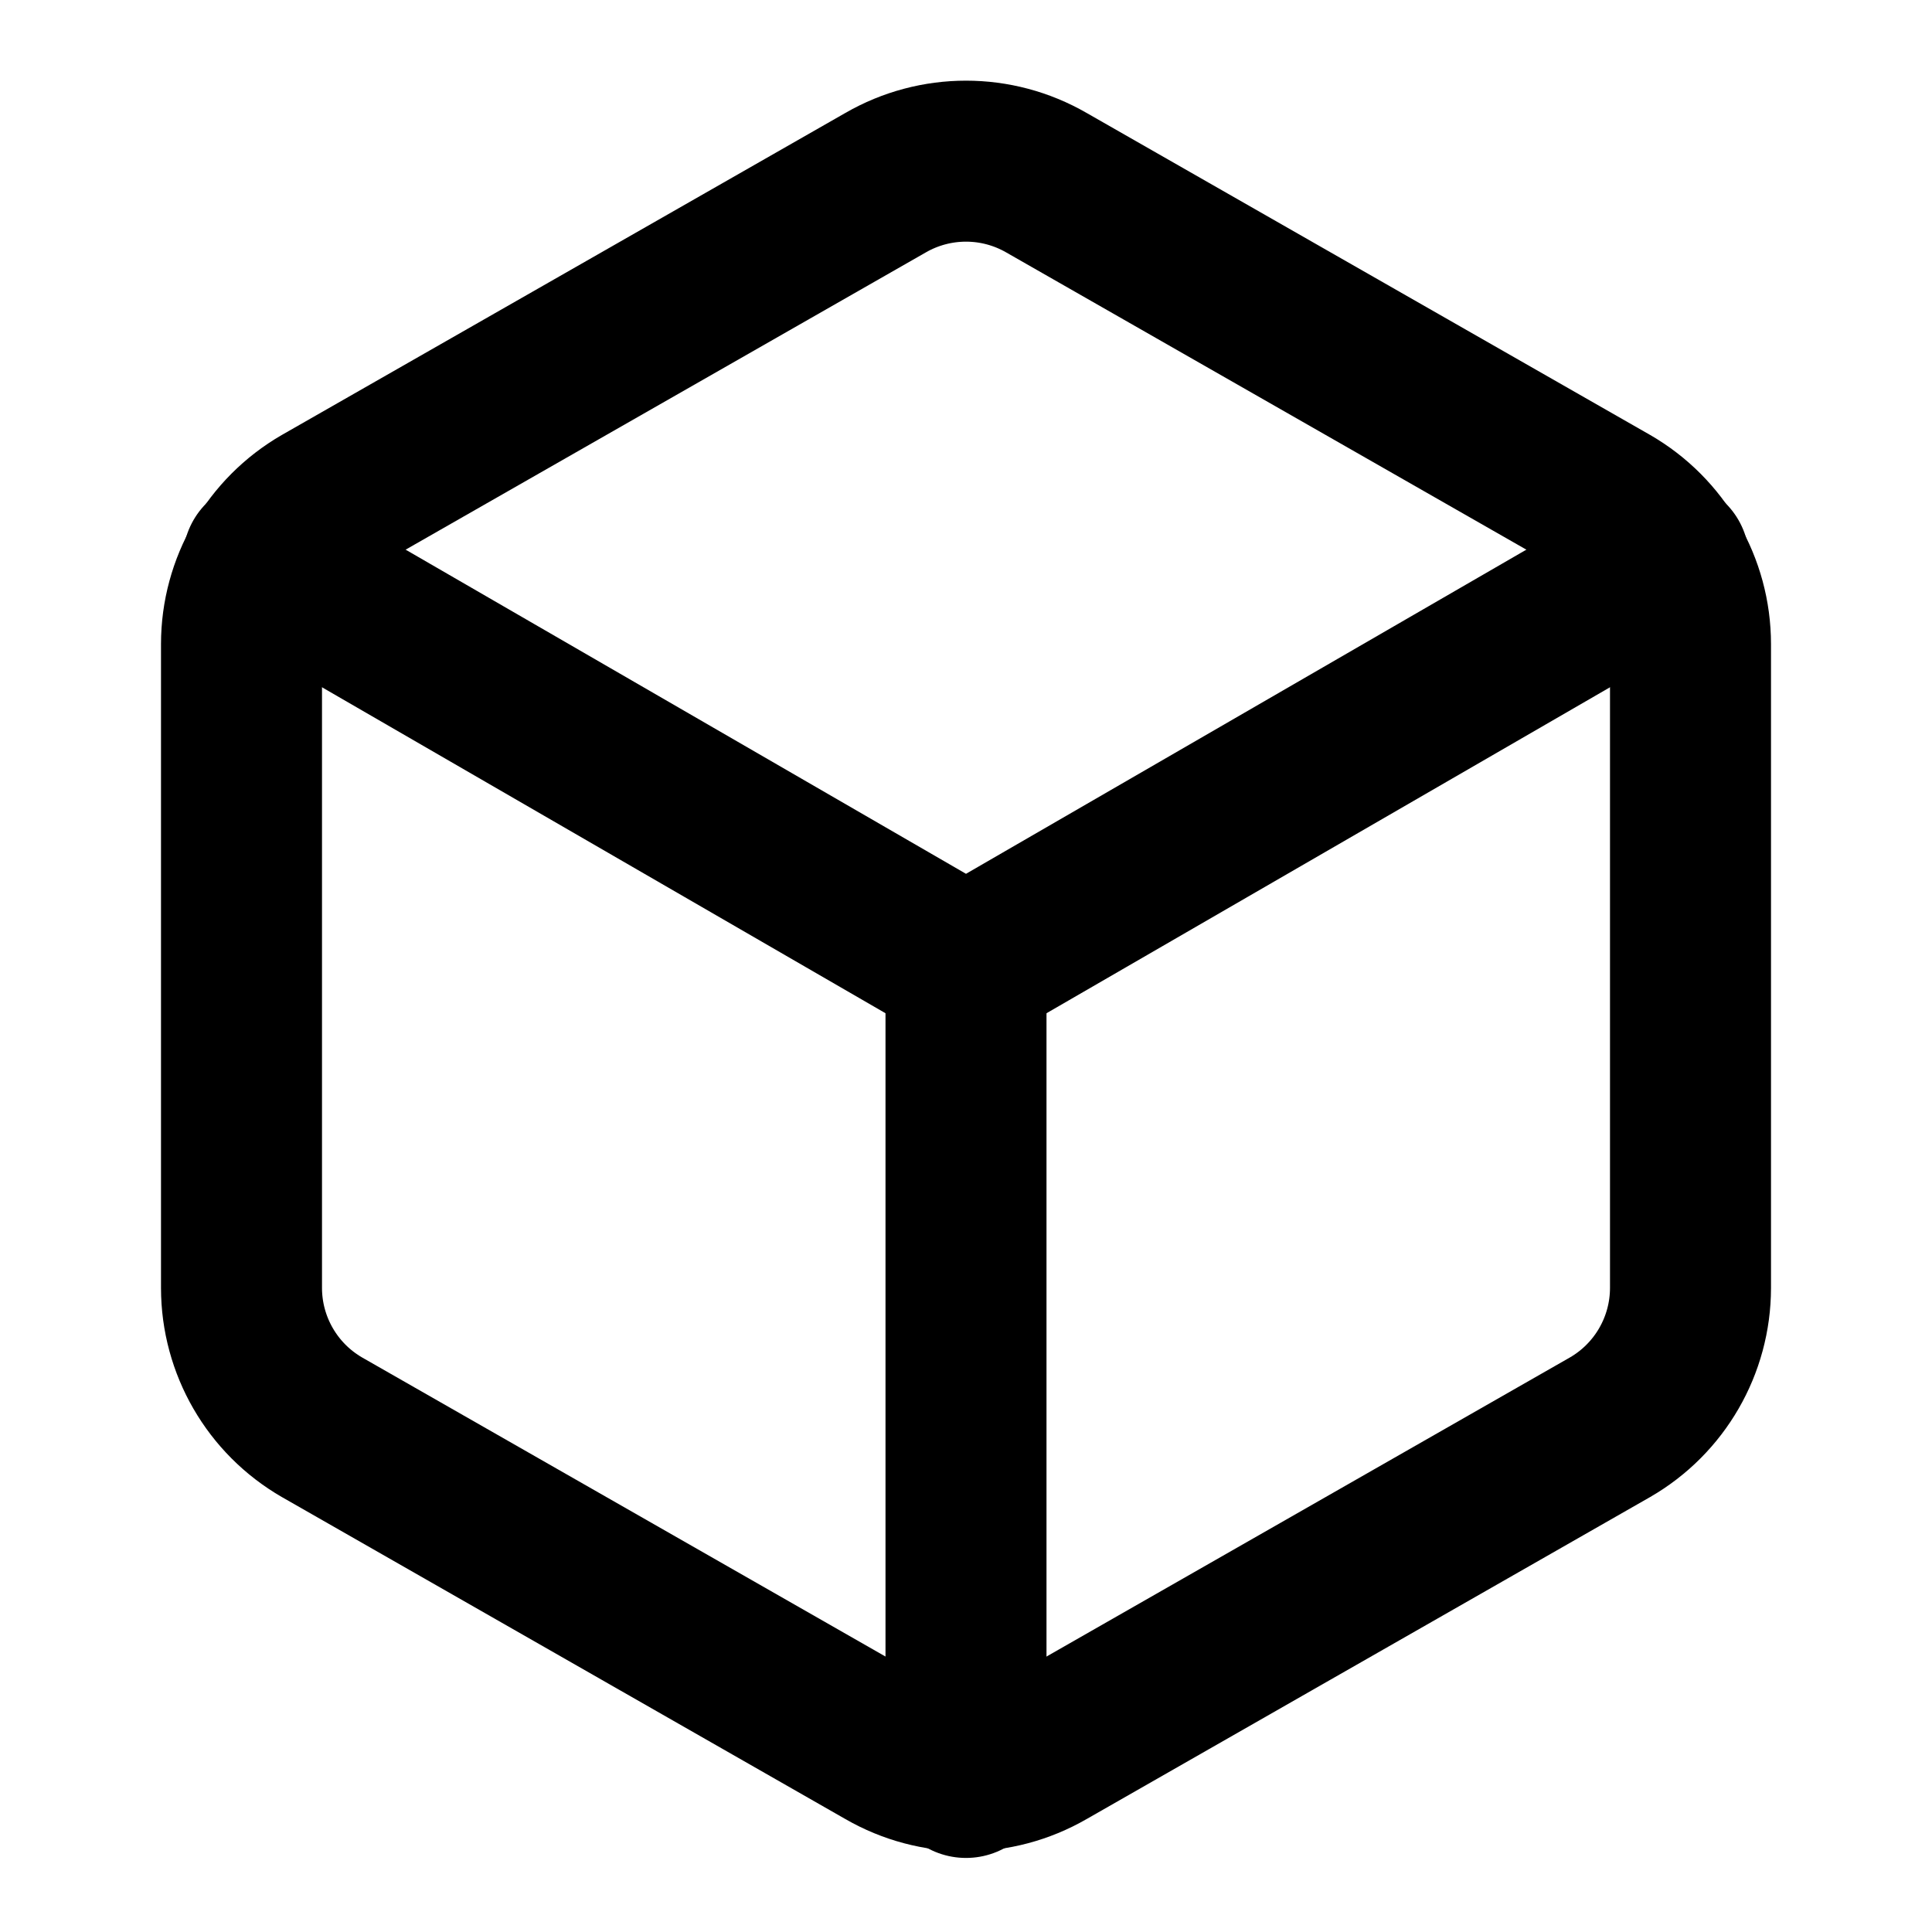
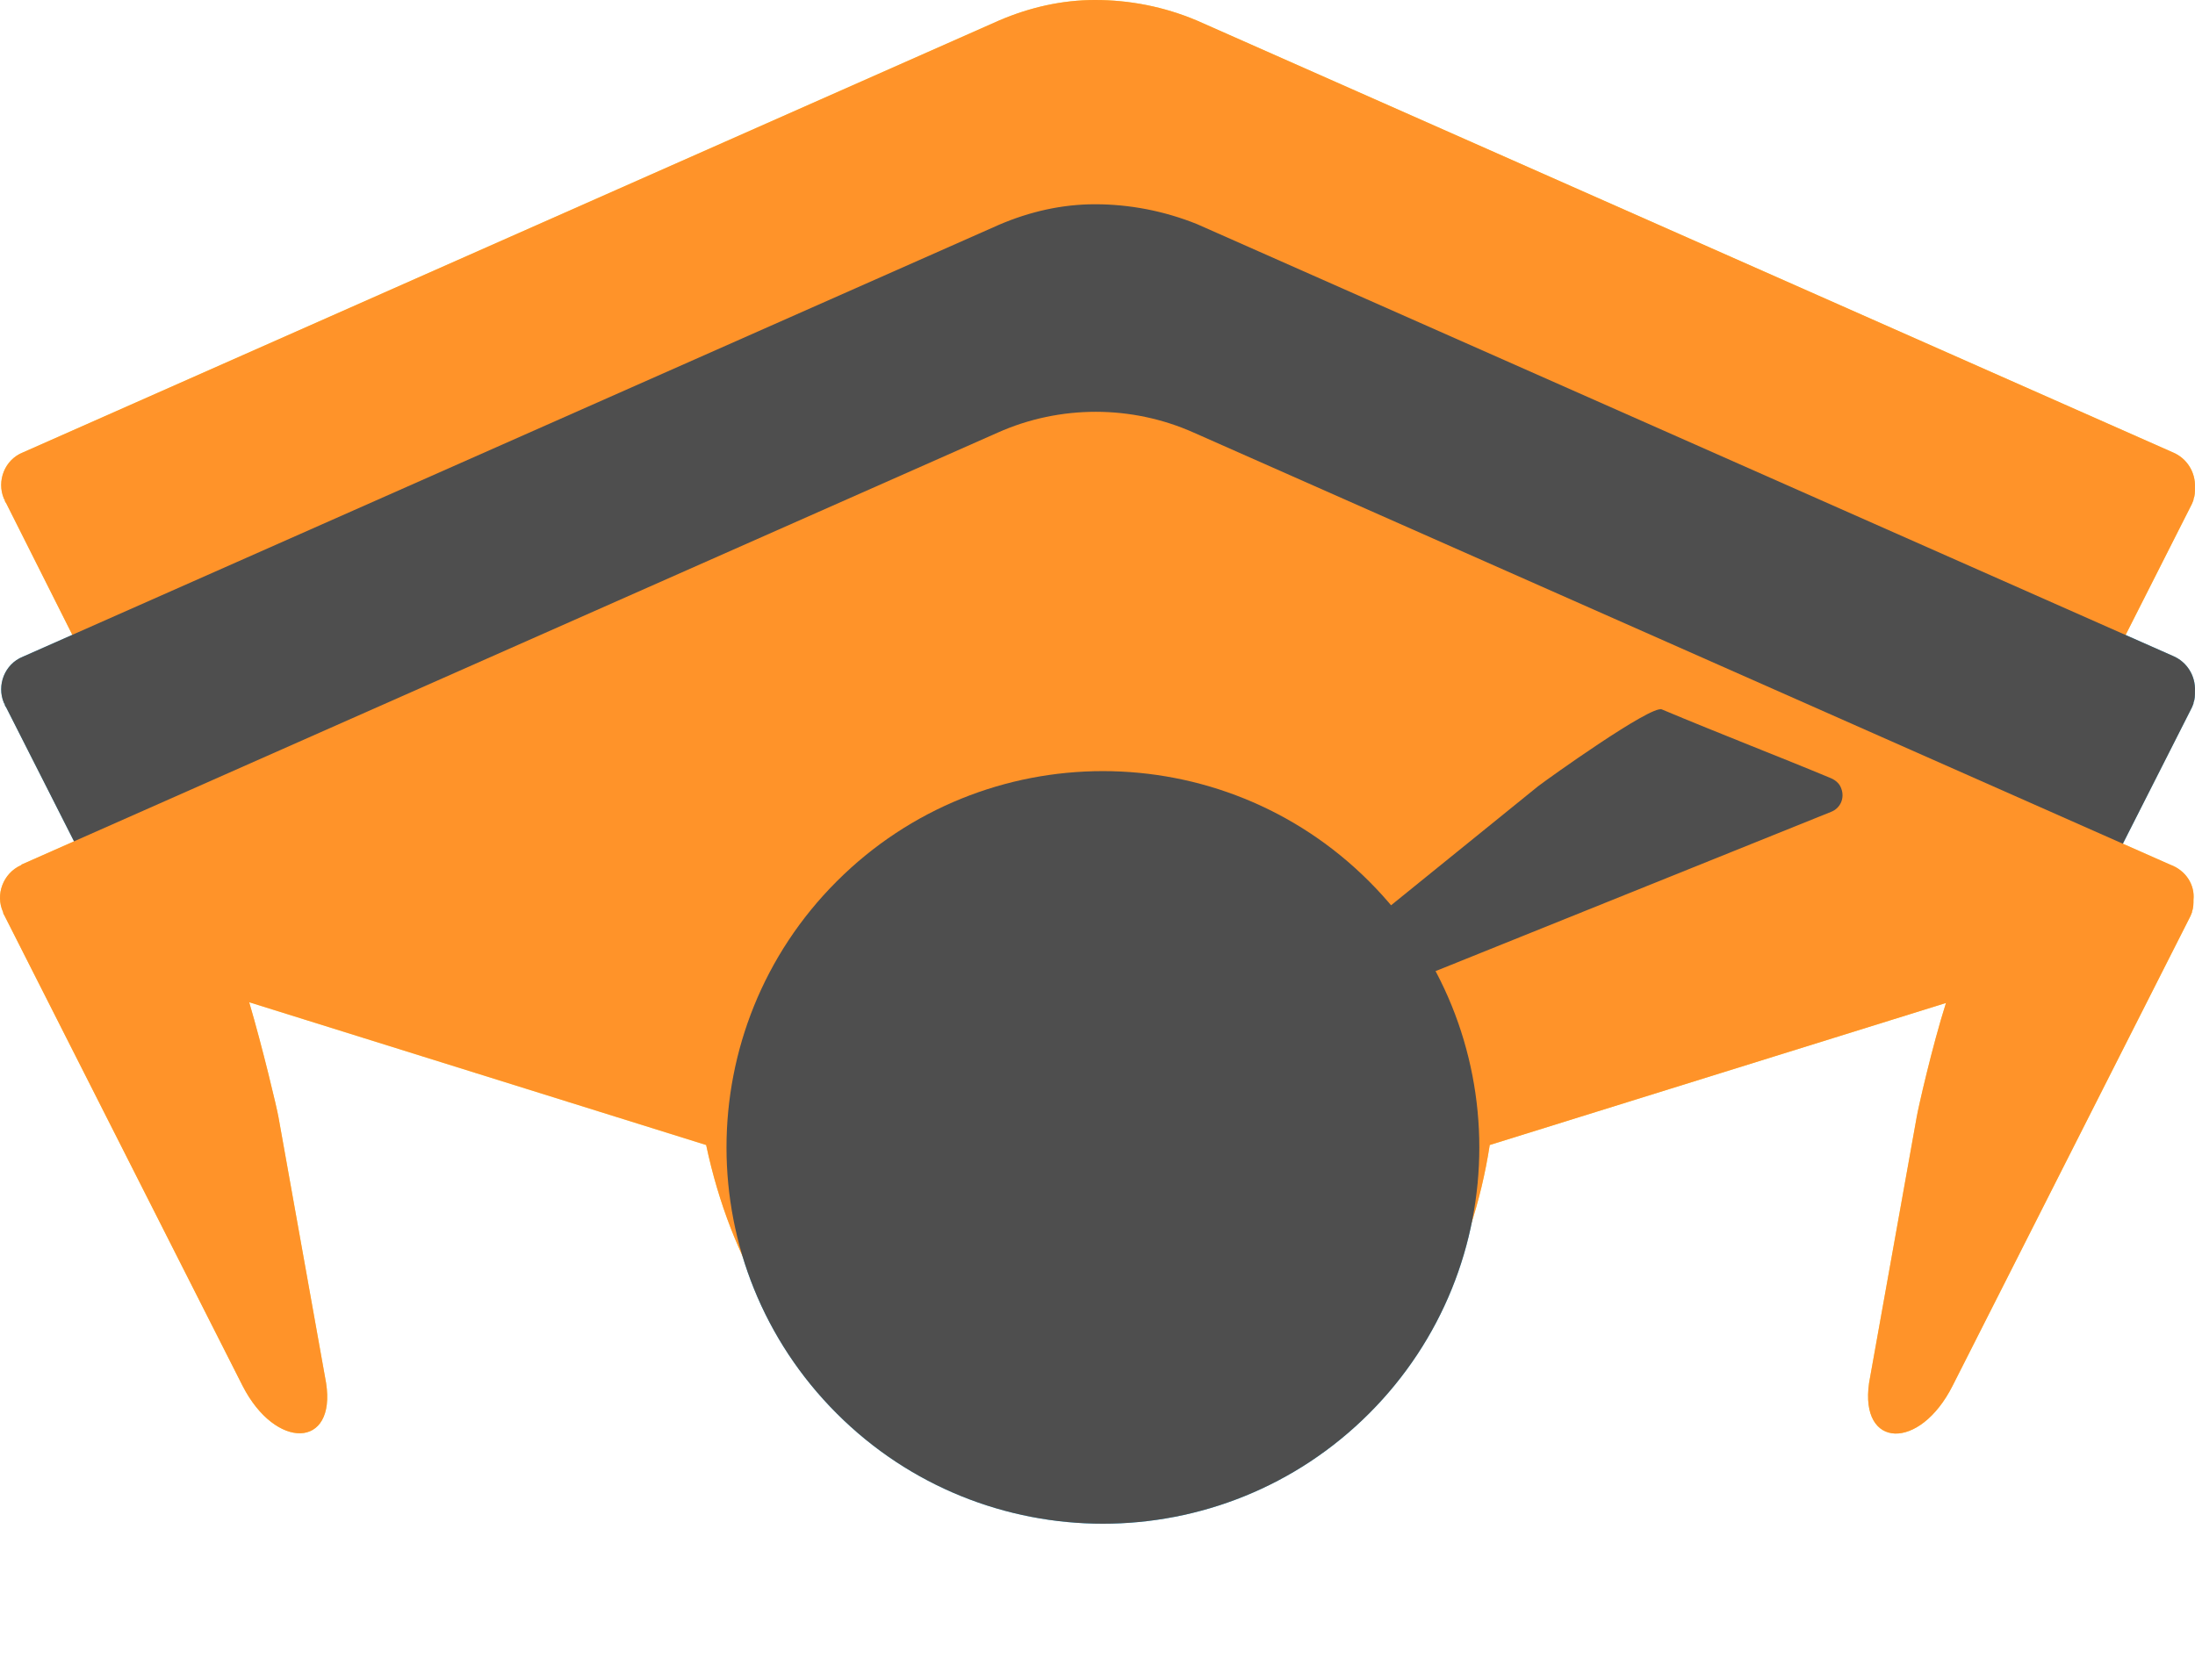
- <svg xmlns="http://www.w3.org/2000/svg" viewBox="0 0 24 24" fill="none" stroke="currentColor" stroke-width="2" stroke-linecap="round" stroke-linejoin="round">
-   <path d="M21 16V8a2 2 0 0 0-1-1.73l-7-4a2 2 0 0 0-2 0l-7 4A2 2 0 0 0 3 8v8a2 2 0 0 0 1 1.73l7 4a2 2 0 0 0 2 0l7-4A2 2 0 0 0 21 16z" />
-   <polyline points="3.27 6.96 12 12.01 20.73 6.96" />
-   <line x1="12" y1="22.08" x2="12" y2="12" />
+ <svg xmlns="http://www.w3.org/2000/svg" xml:space="preserve" id="Calque_1" x="0" y="0" version="1.1" viewBox="-0.25 81.12 512.53 392.3">
+   <style>.st0{fill:#ffd952}.st2{fill:#45c8ff}.st3{fill:#ff9329}.st4{fill:#4e4e4e}</style>
+   <g id="g1663" transform="translate(-88.608 -87.995)scale(1.70995)">
+     <path id="path6" d="M242 189.5c-2.8.2-5.7-.1-8.4-.9l-104.9-28.3c-2.8-.8-5.5-2-7.9-3.7z" />
+     <path id="path24-3-6" d="M201.2 98.9c-4.5 0-8.9 1-13.1 2.8l-133.3 59c-2.5 1-3.6 3.9-2.6 6.3 0 0 0 .1.1.1 0 .2.1.4.2.5L73.8 210h18.6l-2.6-14.7c-.2-1.2-2.1-9.6-4-15.7l62.4 19.5c.8 3.9 1.9 7.5 3.2 10.9h101.2c1.1-3.4 2-7 2.6-10.9l62.3-19.4c-1.8 6.1-3.7 14.4-3.9 15.6L311 210h18.6l21.2-41.9.2-.4.2-.5v-.1c.2-.5.2-1 .2-1.6.1-2.1-1.1-4-3-4.8l-133.3-59c-4.5-1.9-9.2-2.8-13.9-2.8" class="st0" />
+     <path id="path24-3" d="M201.2 126.8c-4.5 0-8.9 1-13.1 2.8l-133.3 59c-2.5 1-3.6 3.9-2.6 6.3 0 0 0 .1.1.1 0 .2.1.4.2.5l11.6 22.9h24.7c-.8-3.3-1.8-7.3-2.9-11.1l35.4 11.1h161l35.3-11c-1.1 3.7-2.1 7.7-2.9 11h24.7l11.4-22.5.2-.4.2-.5v-.1c.2-.5.2-1 .2-1.6.1-2.1-1.1-4-3-4.8l-133.3-59c-4.5-1.8-9.2-2.7-13.9-2.7" style="fill:#49c8fa" />
+     <path id="path24" d="M351.2 221.8c0 .5 0 1.1-.2 1.6v.1l-.2.5-.2.4-32.3 63.8c-4.5 8.9-12.7 8.6-11.4-.4l6.5-36.3c.2-1.2 2.1-9.6 4-15.6l-62.3 19.4c-9.8 63.5-93.3 64.6-107 0l-62.4-19.5c1.8 6.1 3.8 14.5 4 15.7l6.5 36.3c1.4 9-6.9 9.2-11.4.4L52.3 224c-.1-.2-.2-.3-.2-.5-1.1-2.4 0-5.3 2.4-6.4 0 0 .1 0 .1-.1l133.3-59c8.5-3.8 18.3-3.8 26.8 0L348 217c2.2.8 3.4 2.8 3.2 4.8" class="st0" />
+     <path id="path26" d="m244.1 233 57.6-23.2c1.3-.5 1.9-1.9 1.4-3.2-.2-.6-.7-1.1-1.4-1.4-6.7-2.8-15-6-23.1-9.4-1.5-.6-15.6 9.5-16.9 10.5l-24.7 20c-6.1 5-.9 9.9 7.1 6.7" class="st2" />
+     <circle id="circle28" cx="202.3" cy="255.6" r="51.4" class="st2" transform="rotate(-45.001 202.325 255.64)" />
+     <path id="path6-0" d="M242 189.5c-2.8.2-5.7-.1-8.4-.9l-104.9-28.3c-2.8-.8-5.5-2-7.9-3.7z" />
+     <path id="path24-3-6-9" d="M201.2 98.9c-4.5 0-8.9 1-13.1 2.8l-133.3 59c-2.5 1-3.6 3.9-2.6 6.3 0 0 0 .1.1.1 0 .2.1.4.2.5L73.8 210h18.6l-2.6-14.7c-.2-1.2-2.1-9.6-4-15.7l62.4 19.5c.8 3.9 1.9 7.5 3.2 10.9h101.2c1.1-3.4 2-7 2.6-10.9l62.3-19.4c-1.8 6.1-3.7 14.4-3.9 15.6L311 210h18.6l21.2-41.9.2-.4.2-.5v-.1c.2-.5.2-1 .2-1.6.1-2.1-1.1-4-3-4.8l-133.3-59c-4.5-1.9-9.2-2.8-13.9-2.8" class="st3" />
+     <path id="path24-3-2" d="M201.2 126.8c-4.5 0-8.9 1-13.1 2.8l-133.3 59c-2.5 1-3.6 3.9-2.6 6.3 0 0 0 .1.1.1 0 .2.1.4.2.5l11.6 22.9h24.7c-.8-3.3-1.8-7.3-2.9-11.1l35.4 11.1h161l35.3-11c-1.1 3.7-2.1 7.7-2.9 11h24.7l11.4-22.5.2-.4.2-.5v-.1c.2-.5.2-1 .2-1.6.1-2.1-1.1-4-3-4.8l-133.3-59c-4.5-1.8-9.2-2.7-13.9-2.7" class="st4" />
+     <path id="path24-0" d="M351.2 221.8c0 .5 0 1.1-.2 1.6v.1l-.2.5-.2.4-32.3 63.8c-4.5 8.9-12.7 8.6-11.4-.4l6.5-36.3c.2-1.2 2.1-9.6 4-15.6l-62.3 19.4c-9.8 63.5-93.3 64.6-107 0l-62.4-19.5c1.8 6.1 3.8 14.5 4 15.7l6.5 36.3c1.4 9-6.9 9.2-11.4.4L52.3 224c-.1-.2-.2-.3-.2-.5-1.1-2.4 0-5.3 2.4-6.4 0 0 .1 0 .1-.1l133.3-59c8.5-3.8 18.3-3.8 26.8 0L348 217c2.2.8 3.4 2.8 3.2 4.8" class="st3" />
+     <path id="path26-2" d="m244.1 233 57.6-23.2c1.3-.5 1.9-1.9 1.4-3.2-.2-.6-.7-1.1-1.4-1.4-6.7-2.8-15-6-23.1-9.4-1.5-.6-15.6 9.5-16.9 10.5l-24.7 20c-6.1 5-.9 9.9 7.1 6.7" class="st4" />
+     <circle id="circle28-3" cx="202.3" cy="255.6" r="51.4" class="st4" transform="rotate(-45.001 202.325 255.64)" />
+   </g>
</svg>
